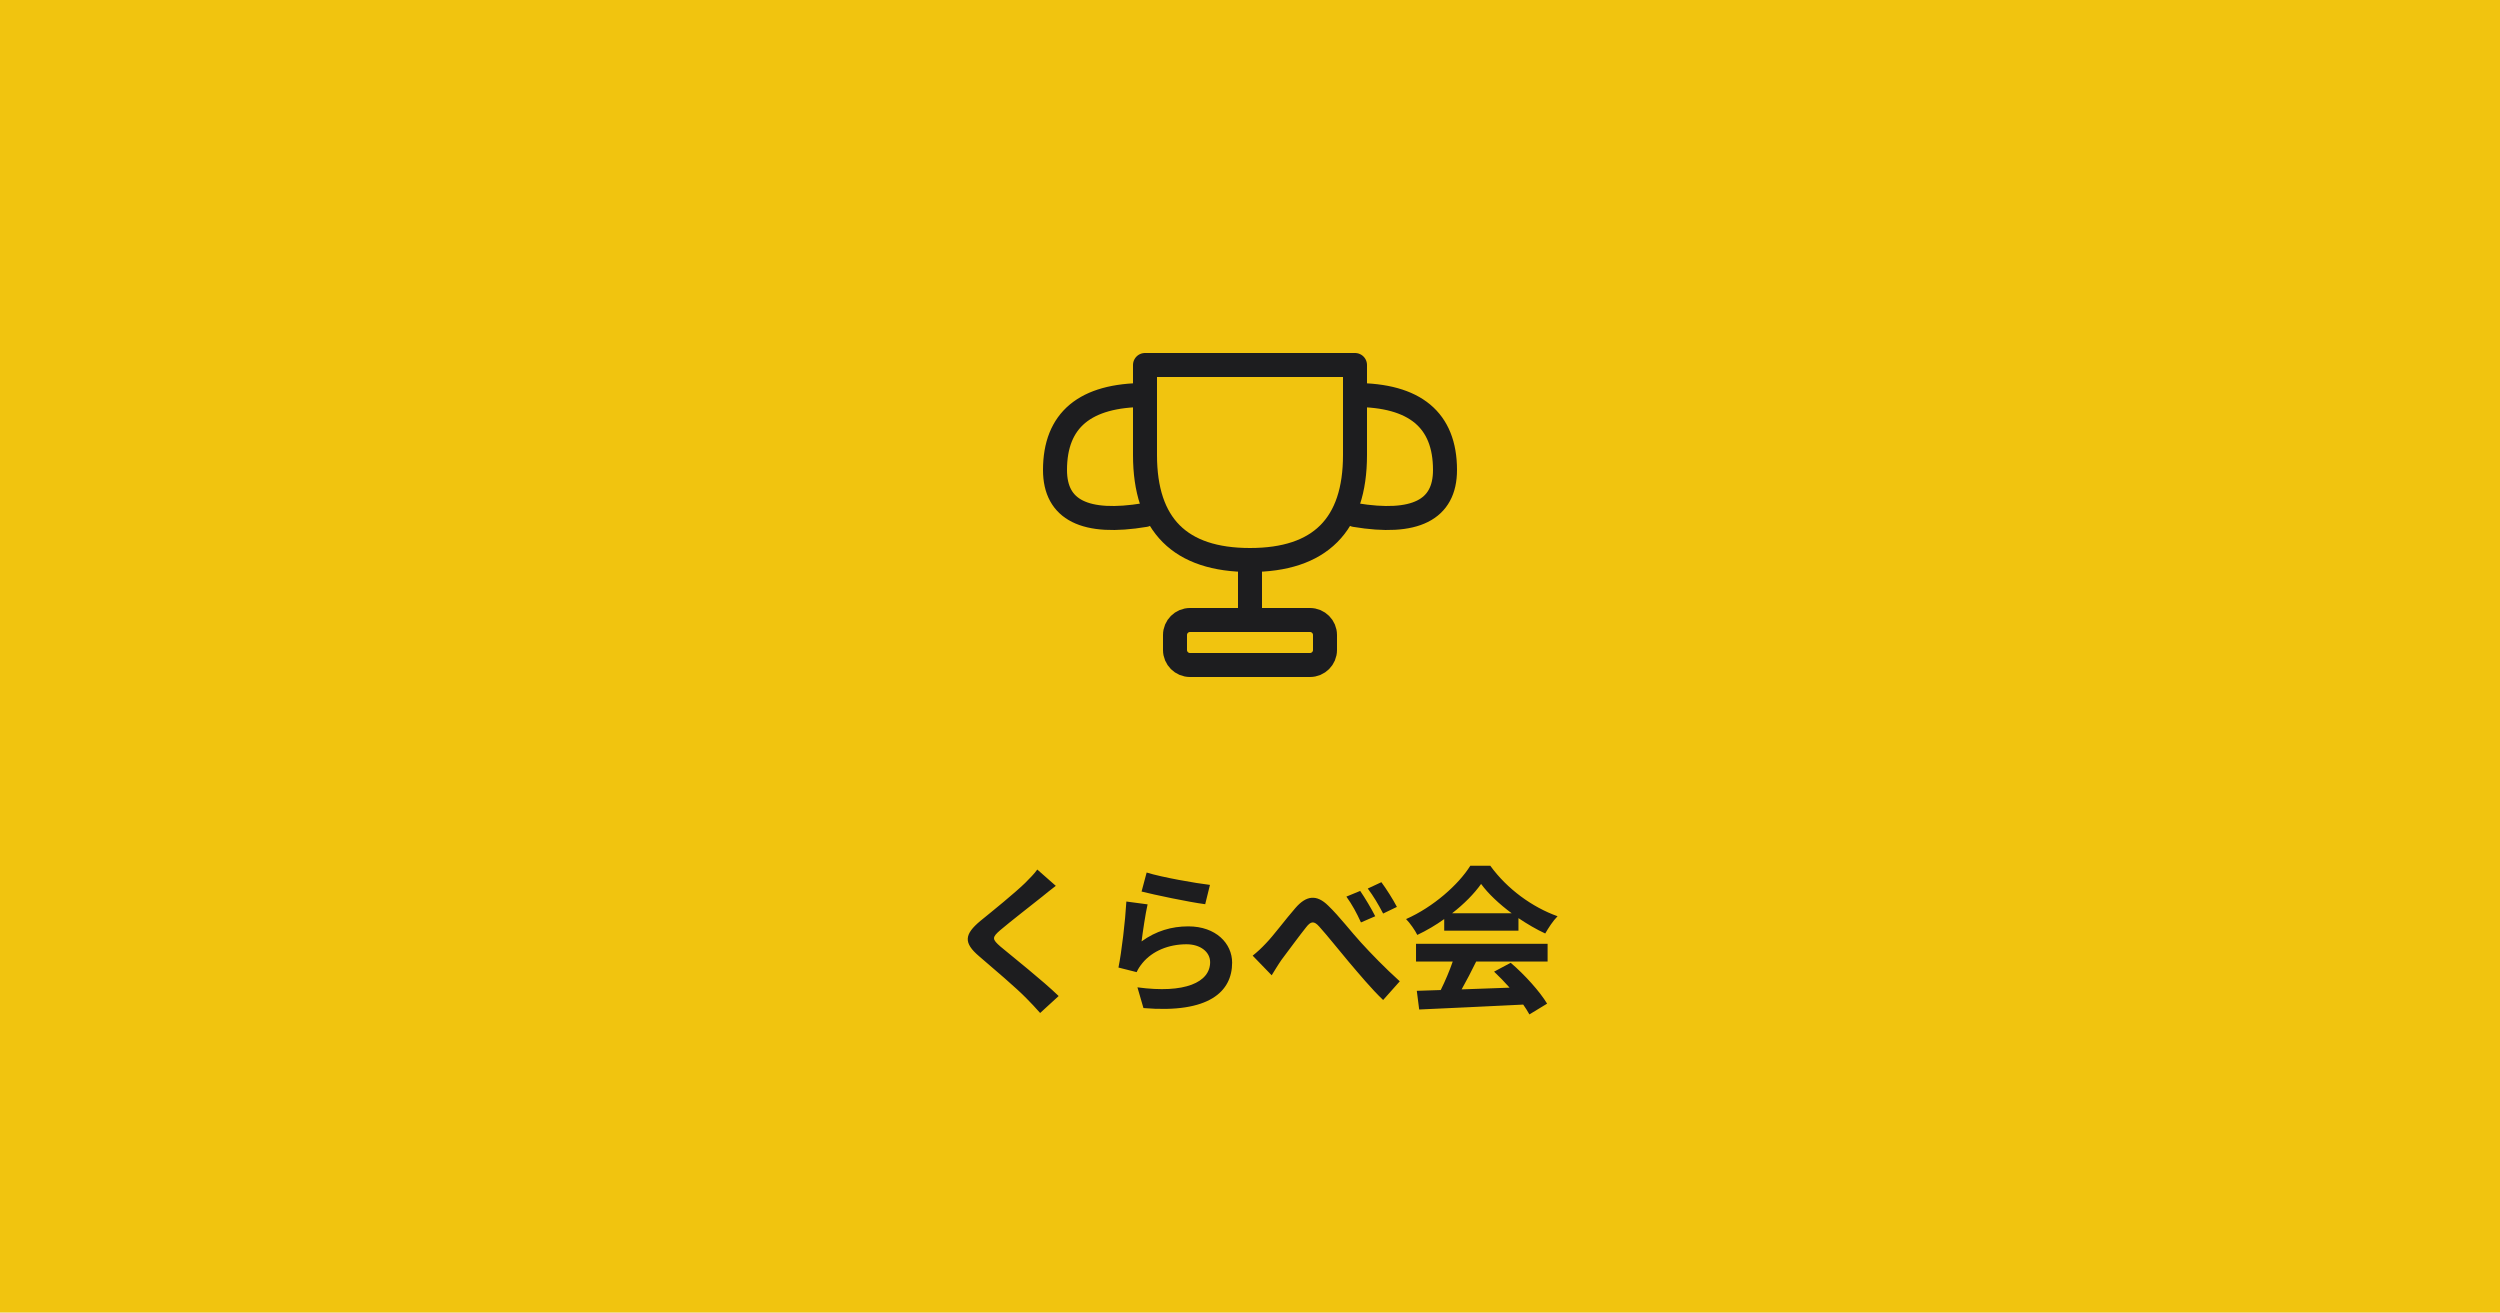
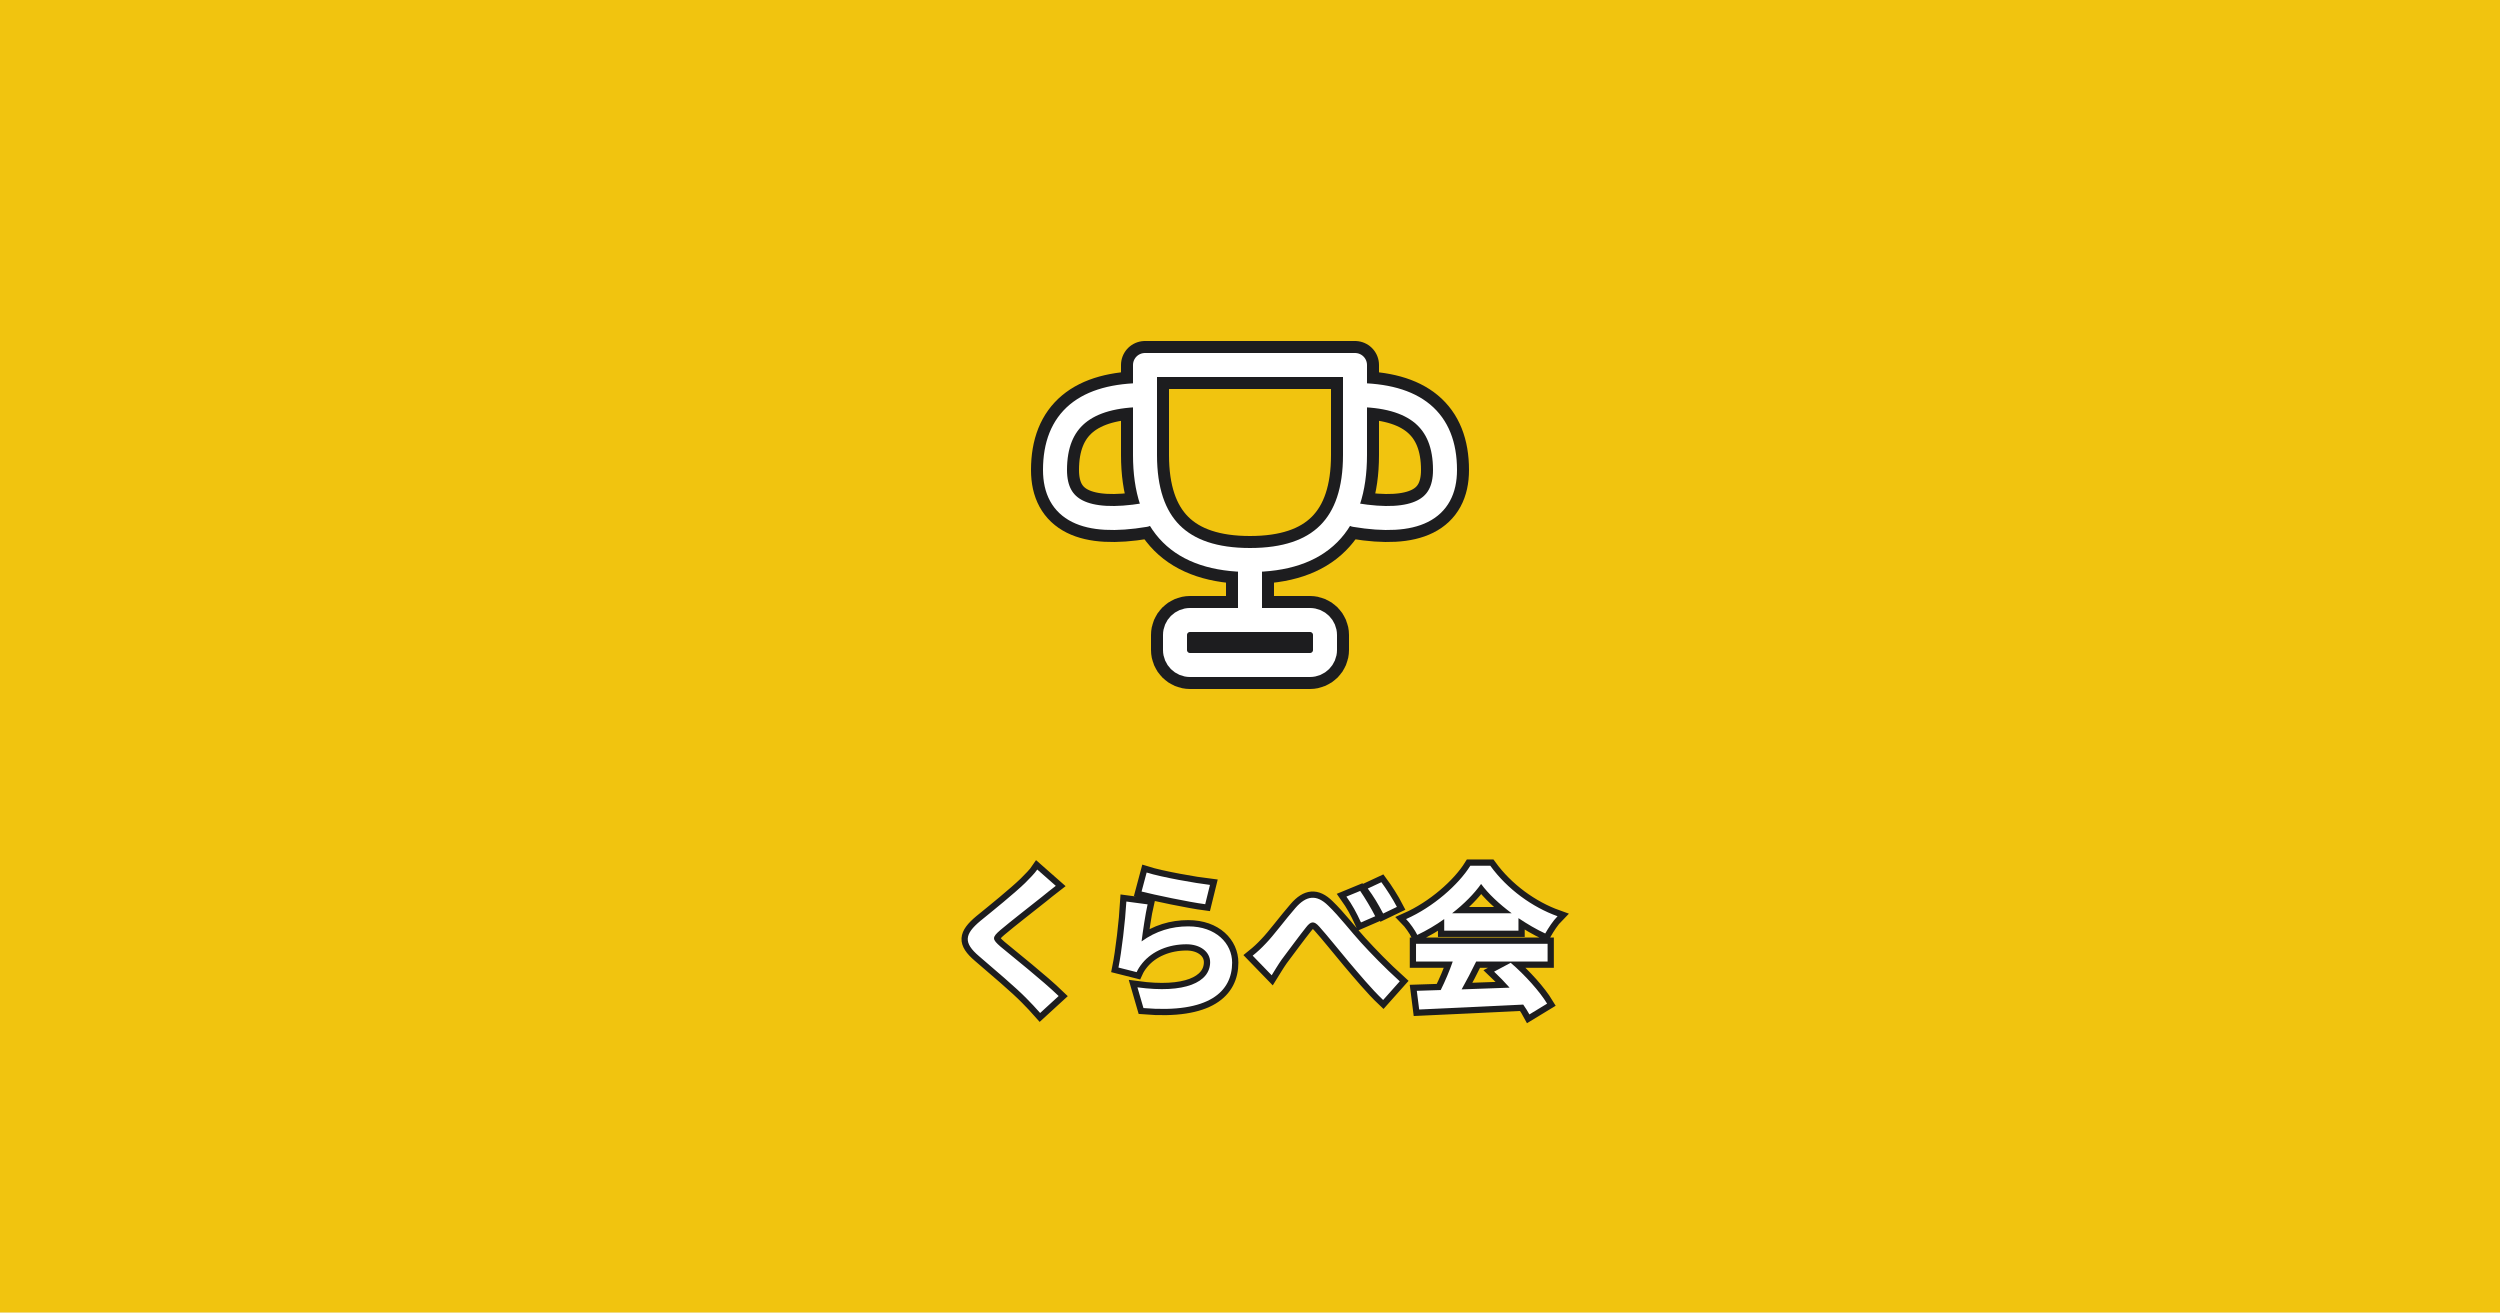
<svg xmlns="http://www.w3.org/2000/svg" viewBox="0 0 1200 630">
  <rect width="1200" height="630" fill="#f1c40f" />
-   <g transform="translate(600 240) scale(3.6) translate(-32 -32)" fill="none" stroke="#1d1d1f" stroke-width="3.2" stroke-linecap="round" stroke-linejoin="round">
+   <g transform="translate(600 240) scale(3.6) translate(-32 -32)" fill="none" stroke="#1d1d1f" stroke-width="6.4" stroke-linecap="round" stroke-linejoin="round">
    <path d="M18 14 H46 V26 Q46 40 32 40 Q18 40 18 26 Z" />
    <path d="M18 18 Q6 18 6 28 Q6 36 18 34" />
    <path d="M46 18 Q58 18 58 28 Q58 36 46 34" />
    <line x1="32" y1="40" x2="32" y2="48" />
    <rect x="22" y="48" width="20" height="6" rx="2" />
  </g>
-   <text x="600" y="480" font-size="76" font-weight="600" text-anchor="middle" fill="#1d1d1f" font-family="-apple-system, 'Hiragino Sans', 'Noto Sans JP', sans-serif" letter-spacing="-2">くらべ会</text>
+   <g transform="translate(600 240) scale(3.6) translate(-32 -32)" fill="none" stroke="#ffffff" stroke-width="3.2" stroke-linecap="round" stroke-linejoin="round">
+     <path d="M18 14 H46 V26 Q46 40 32 40 Q18 40 18 26 Z" />
+     <path d="M18 18 Q6 18 6 28 Q6 36 18 34" />
+     <path d="M46 18 Q58 18 58 28 Q58 36 46 34" />
+     <line x1="32" y1="40" x2="32" y2="48" />
+     <rect x="22" y="48" width="20" height="6" rx="2" />
+   </g>
+   <text x="600" y="480" font-size="76" font-weight="600" text-anchor="middle" fill="#ffffff" stroke="#1d1d1f" stroke-width="6" paint-order="stroke" font-family="-apple-system, 'Hiragino Sans', 'Noto Sans JP', sans-serif" letter-spacing="-2">くらべ会</text>
</svg>
